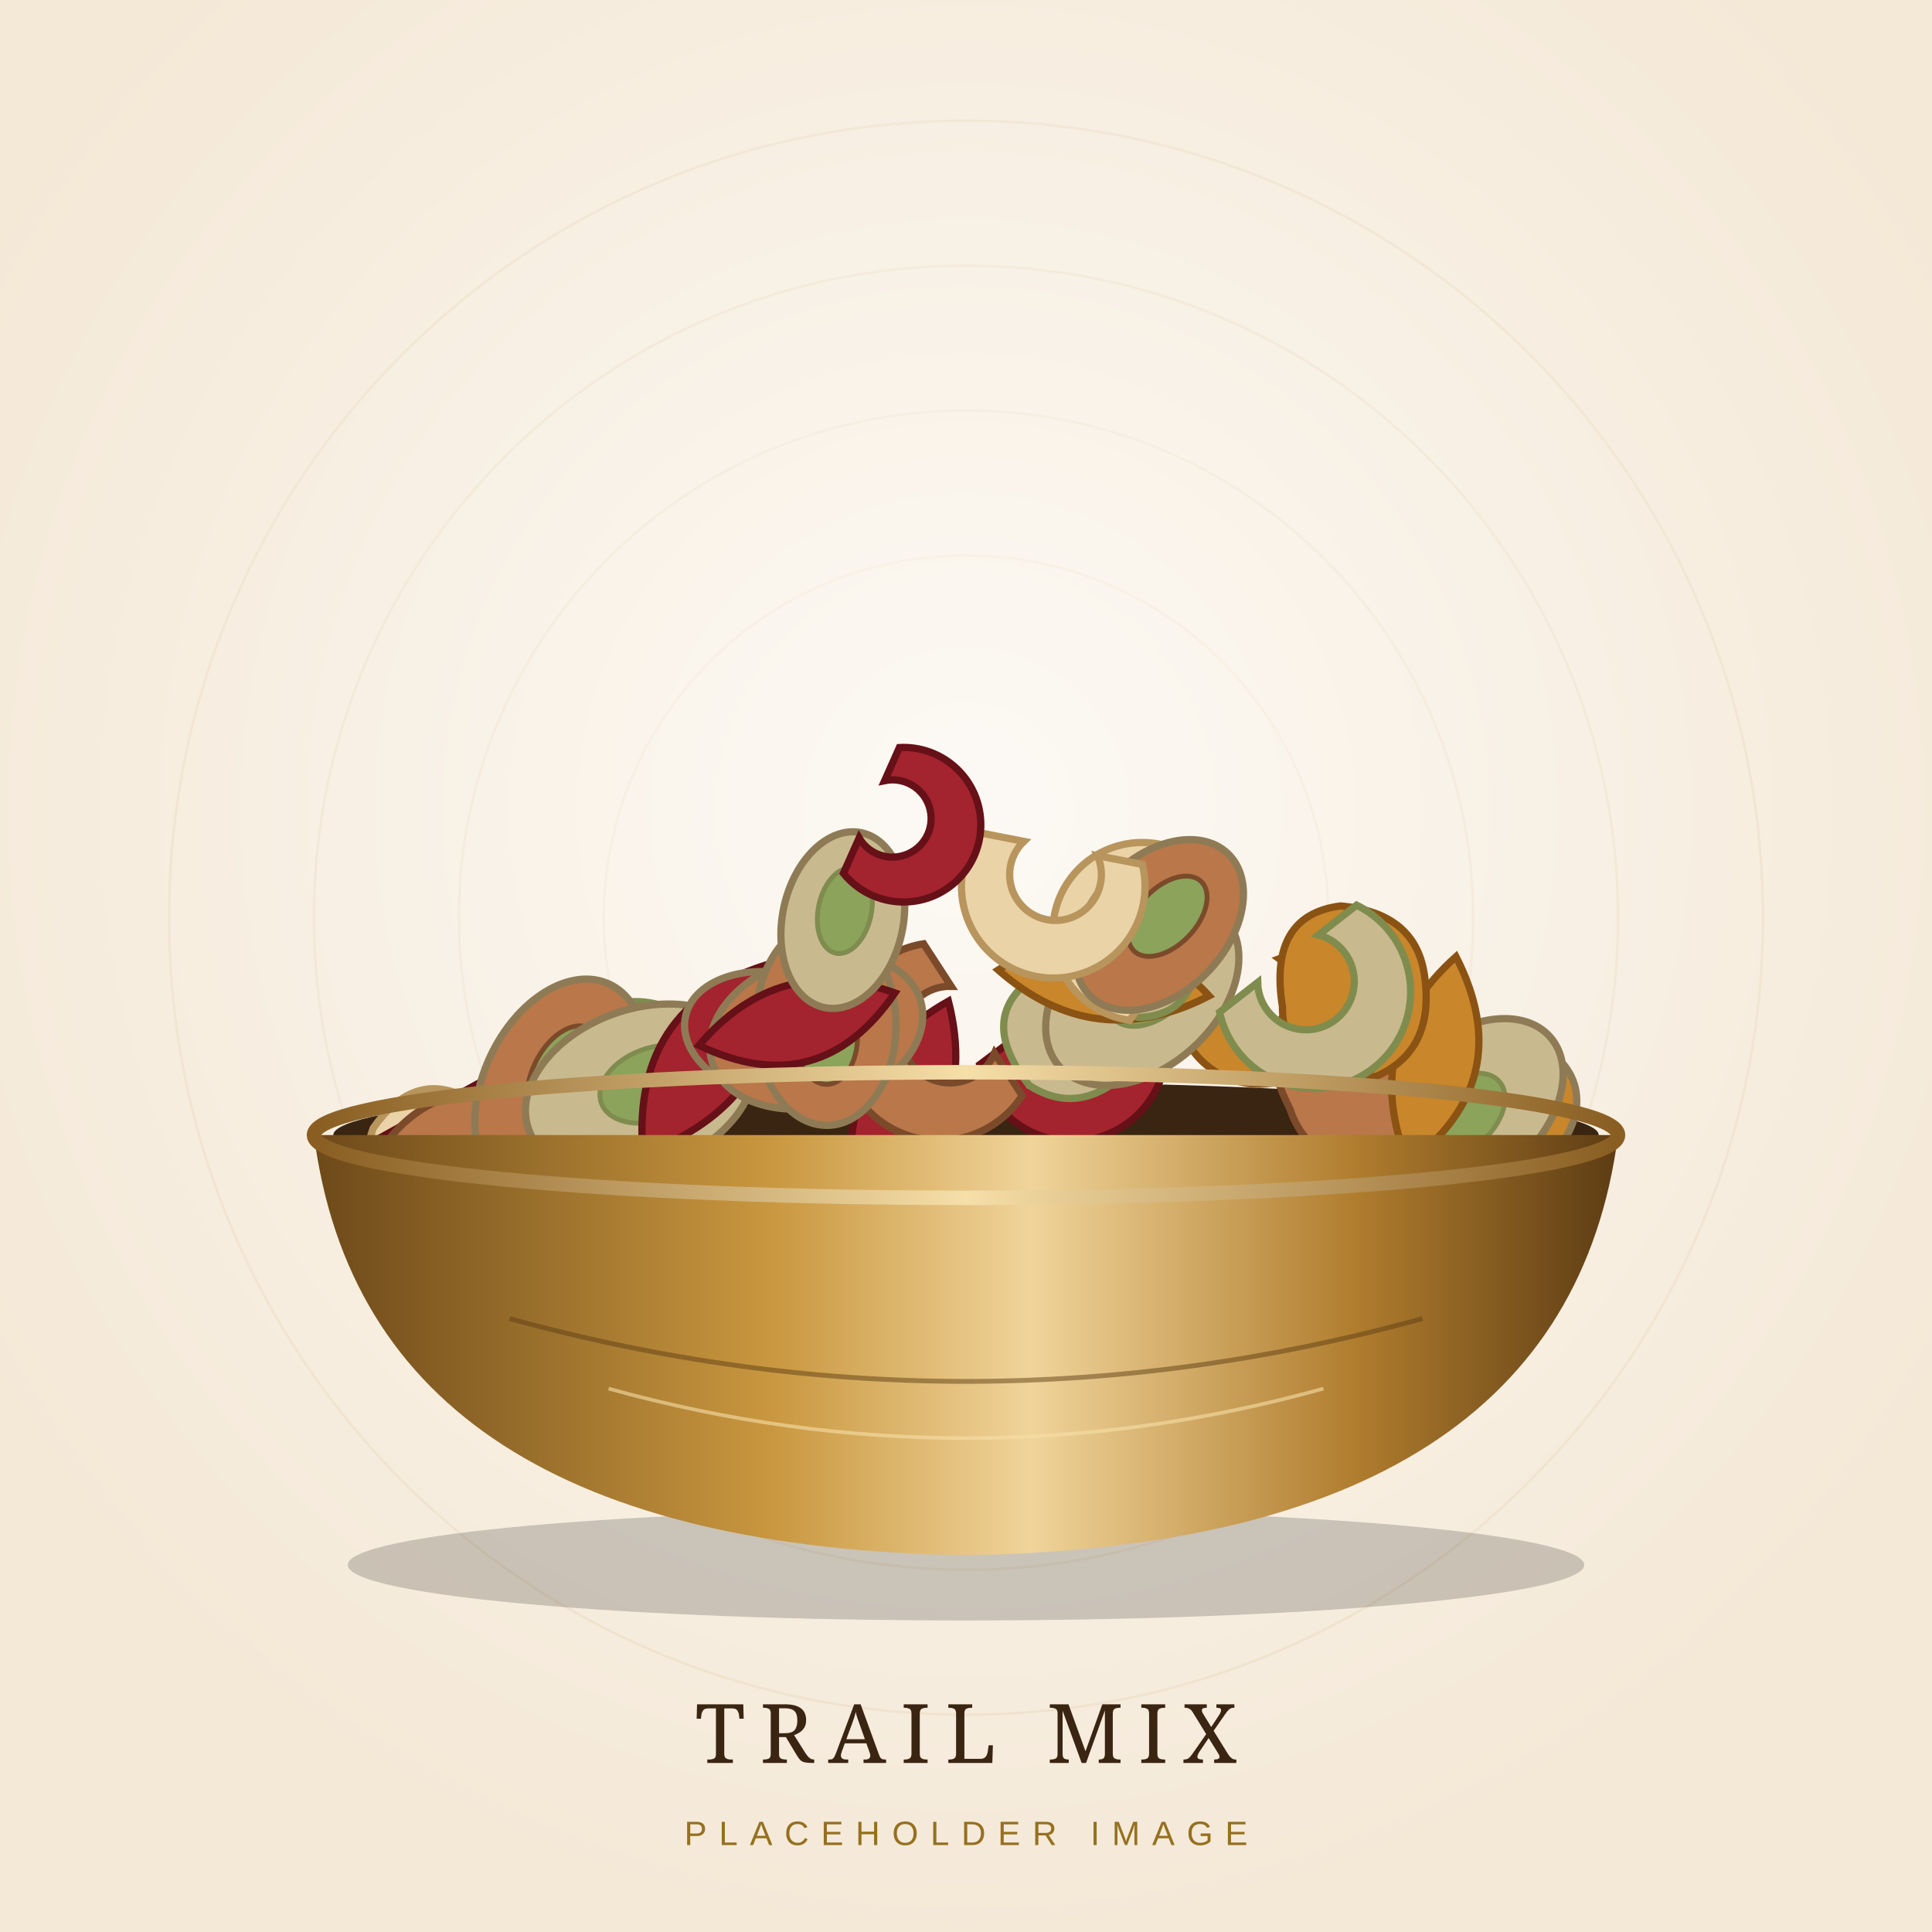
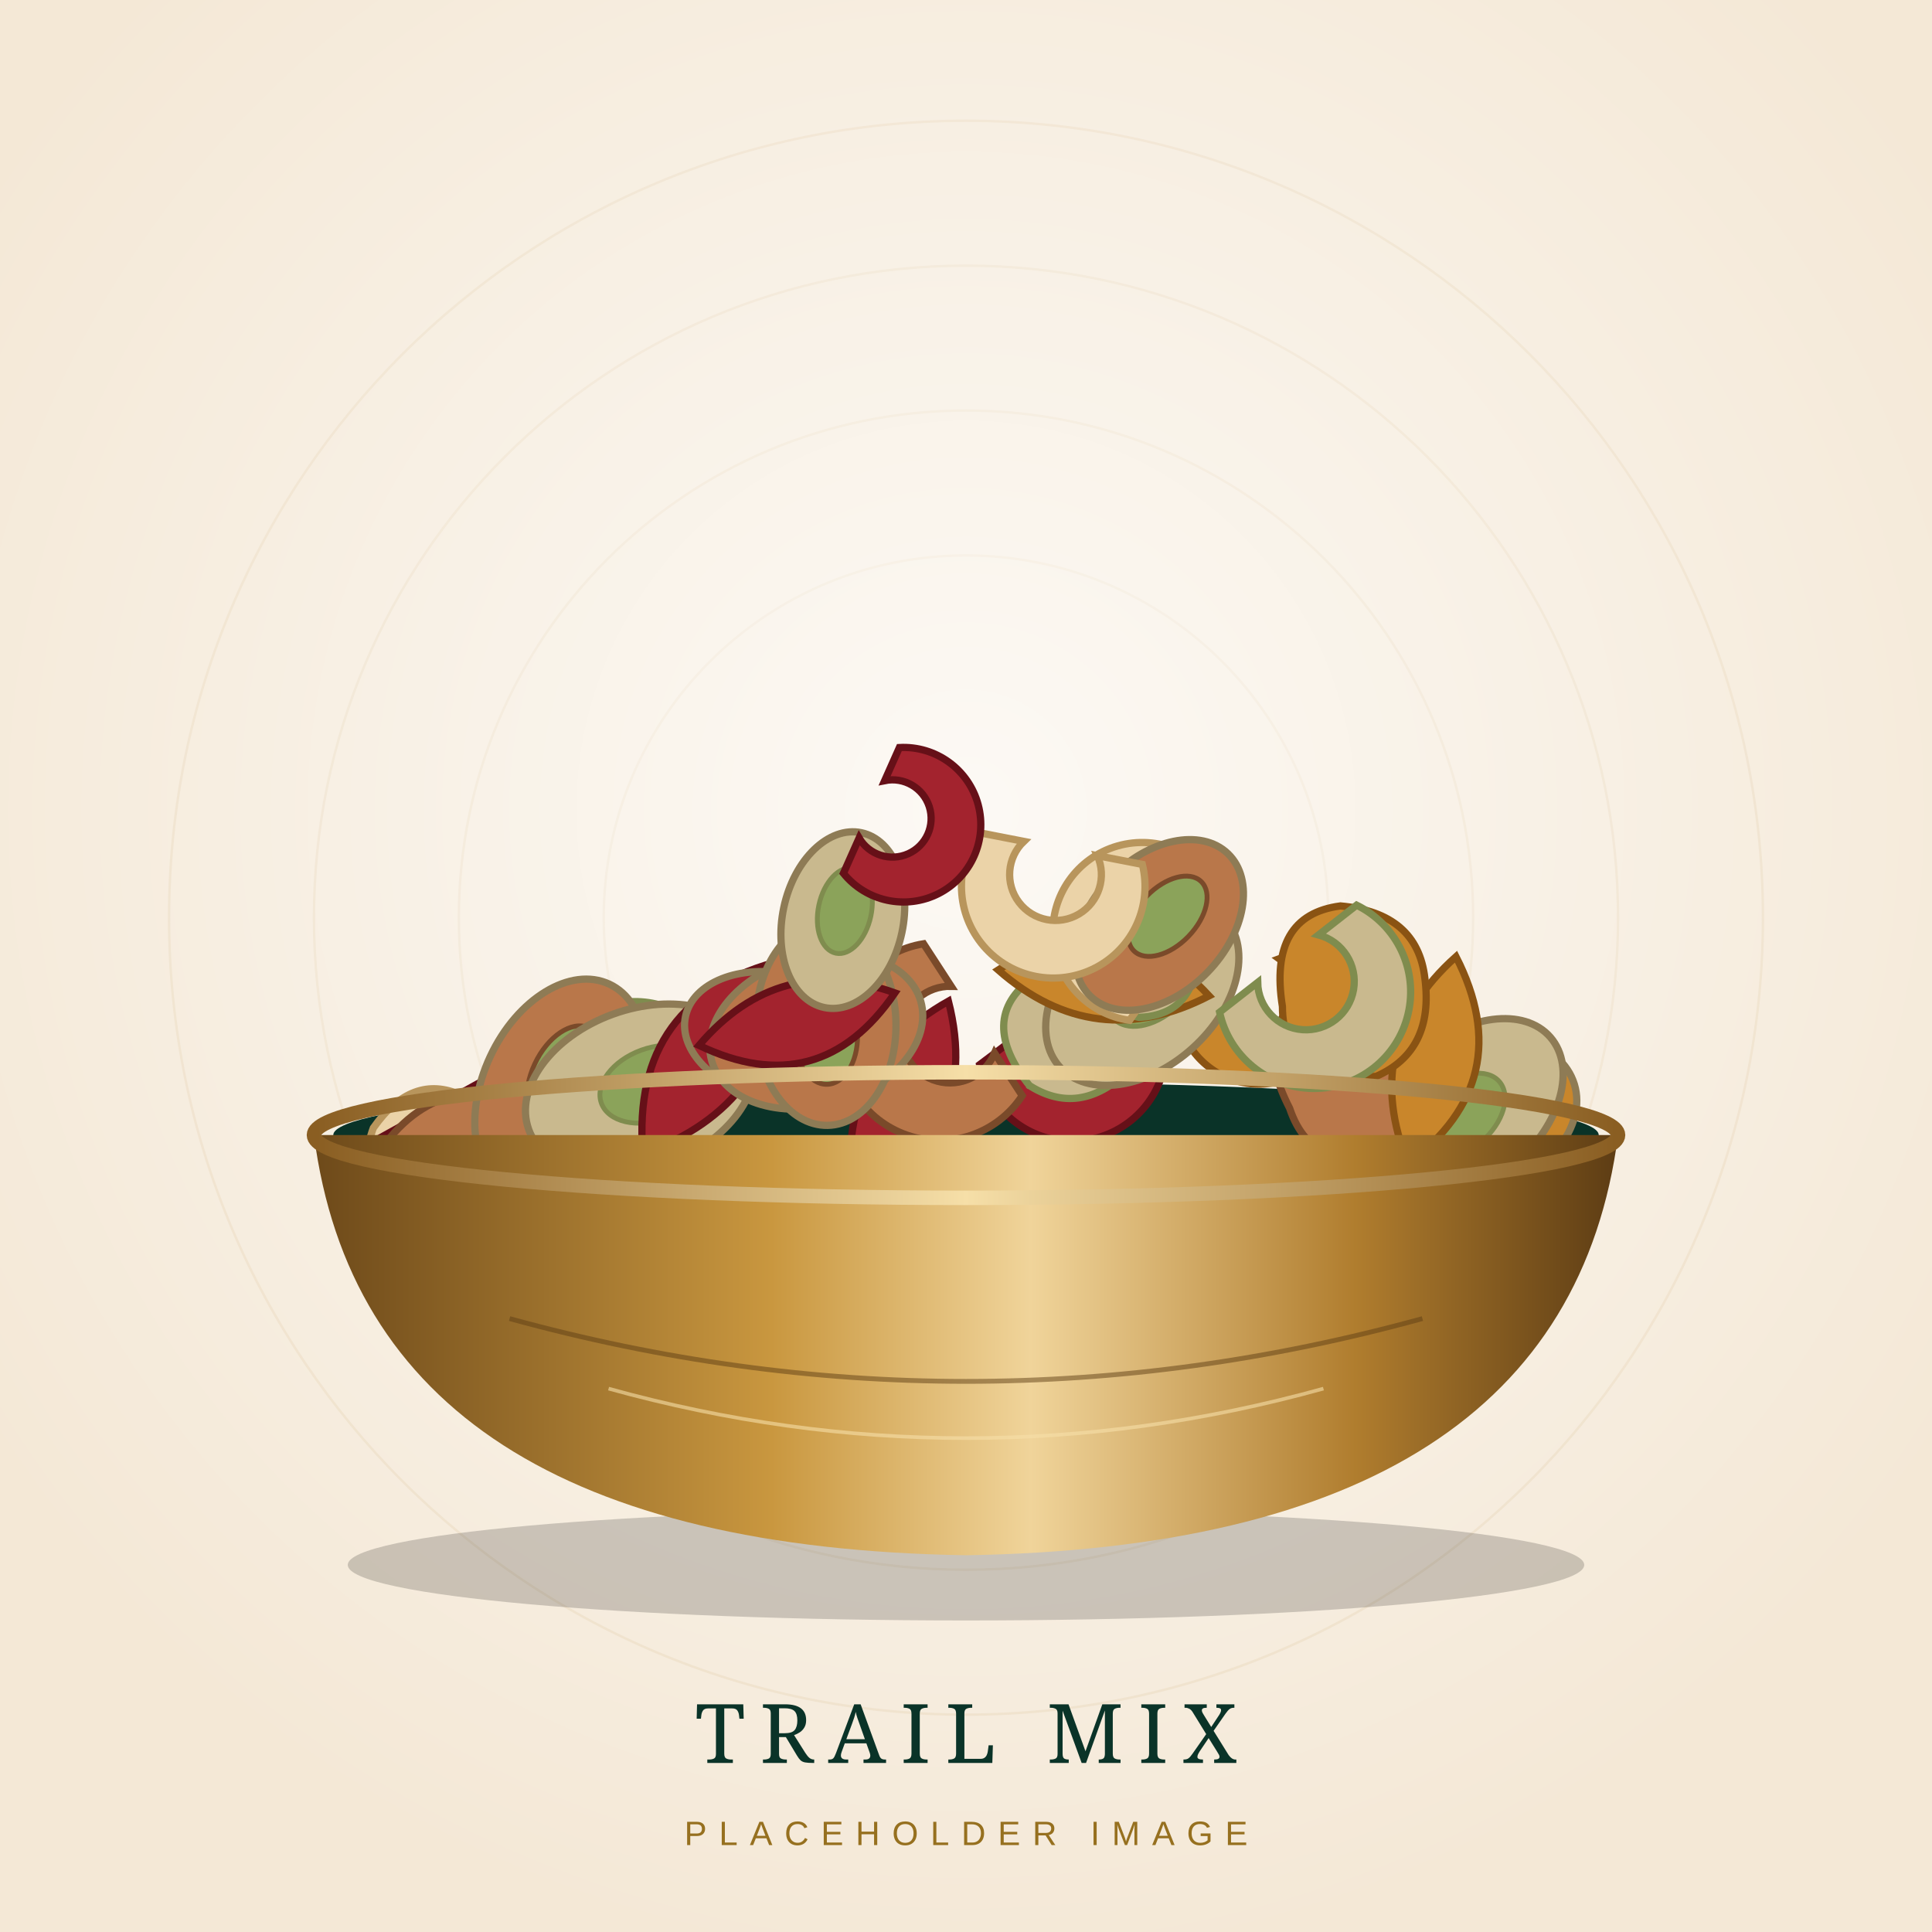
<svg xmlns="http://www.w3.org/2000/svg" viewBox="0 0 800 800" role="img" aria-label="Trail Mix placeholder illustration">
  <defs>
    <linearGradient id="brass" x1="0" y1="0" x2="1" y2="0">
      <stop offset="0" stop-color="#6E4A1A" />
      <stop offset="0.35" stop-color="#C9973F" />
      <stop offset="0.55" stop-color="#F0D49A" />
      <stop offset="0.8" stop-color="#B07D2E" />
      <stop offset="1" stop-color="#5E3D14" />
    </linearGradient>
    <linearGradient id="rim" x1="0" y1="0" x2="1" y2="0">
      <stop offset="0" stop-color="#8A5E22" />
      <stop offset="0.5" stop-color="#F6DFA8" />
      <stop offset="1" stop-color="#8A5E22" />
    </linearGradient>
    <radialGradient id="glow" cx="0.5" cy="0.42" r="0.6">
      <stop offset="0" stop-color="#FFFFFF" stop-opacity="0.75" />
      <stop offset="1" stop-color="#FFFFFF" stop-opacity="0" />
    </radialGradient>
    <radialGradient id="velvet" cx="0.3" cy="0.2" r="0.9">
-       <stop offset="0" stop-color="#4A2A1E" />
-       <stop offset="0.6" stop-color="#22160F" />
-       <stop offset="1" stop-color="#140C08" />
+       <stop offset="0" stop-color="#0F4A3A" />
+       <stop offset="0.6" stop-color="#082C22" />
+       <stop offset="1" stop-color="#041A14" />
    </radialGradient>
  </defs>
  <rect width="800" height="800" fill="#F4E8D6" />
  <g fill="none" stroke="#B8893B" stroke-opacity="0.12">
    <circle cx="400" cy="380" r="150" />
    <circle cx="400" cy="380" r="210" />
    <circle cx="400" cy="380" r="270" />
    <circle cx="400" cy="380" r="330" />
  </g>
  <rect width="800" height="800" fill="url(#glow)" />
-   <ellipse cx="400" cy="470" rx="262" ry="22" fill="#3A2412" />
+   <ellipse cx="400" cy="470" rx="262" ry="22" fill="#0A3328" />
  <g transform="rotate(244 617 477)">
    <ellipse cx="617" cy="477" rx="40" ry="27" fill="#B9774A" stroke="#8E7B55" stroke-width="3" />
    <ellipse cx="622" cy="477" rx="19" ry="12" fill="#8BA35A" stroke="#7A4A2A" stroke-width="2" />
  </g>
  <path transform="rotate(194 182 477)" d="M150,477 q6,-32 32,-26 q32,3 29,29 q-10,26 -32,22 q-26,-3 -29,-26Z" fill="#EBD3A8" stroke="#B8955C" stroke-width="3" />
  <path transform="rotate(221 601 473)" d="M563,458 A42,42 0 1 0 639,458 L618,458 A21,21 0 1 1 584,458Z" fill="#C9B98E" stroke="#7F8C4E" stroke-width="3" />
  <path transform="rotate(331 185 473)" d="M149,458 A40,40 0 1 0 222,458 L202,458 A20,20 0 1 1 169,458Z" fill="#A3232E" stroke="#661018" stroke-width="3" />
  <path transform="rotate(340 189 470)" d="M151,470 Q189,438 227,470 Q189,496 151,470Z" fill="#B9774A" stroke="#7A4A2A" stroke-width="3" />
  <g transform="rotate(163 606 463)">
    <ellipse cx="606" cy="463" rx="48" ry="33" fill="#C9862B" stroke="#8E7B55" stroke-width="3" />
    <ellipse cx="612" cy="463" rx="23" ry="15" fill="#8BA35A" stroke="#8A5313" stroke-width="2" />
  </g>
  <g transform="rotate(355 585 462)">
    <ellipse cx="585" cy="462" rx="45" ry="31" fill="#A3232E" stroke="#8E7B55" stroke-width="3" />
    <ellipse cx="590" cy="462" rx="22" ry="14" fill="#8BA35A" stroke="#661018" stroke-width="2" />
  </g>
  <g transform="rotate(139 608 459)">
    <ellipse cx="608" cy="459" rx="45" ry="30" fill="#C9B98E" stroke="#8E7B55" stroke-width="3" />
    <ellipse cx="613" cy="459" rx="22" ry="14" fill="#8BA35A" stroke="#7F8C4E" stroke-width="2" />
  </g>
  <path transform="rotate(149 259 458)" d="M227,446 A35,35 0 1 0 290,446 L273,446 A17,17 0 1 1 244,446Z" fill="#EBD3A8" stroke="#B8955C" stroke-width="3" />
  <path transform="rotate(116 373 455)" d="M328,455 Q373,417 418,455 Q373,486 328,455Z" fill="#A3232E" stroke="#661018" stroke-width="3" />
  <path transform="rotate(112 265 453)" d="M231,439 A38,38 0 1 0 300,439 L281,439 A19,19 0 1 1 250,439Z" fill="#C9B98E" stroke="#7F8C4E" stroke-width="3" />
  <g transform="rotate(295 232 451)">
    <ellipse cx="232" cy="451" rx="48" ry="32" fill="#B9774A" stroke="#8E7B55" stroke-width="3" />
    <ellipse cx="237" cy="451" rx="23" ry="14" fill="#8BA35A" stroke="#7A4A2A" stroke-width="2" />
  </g>
  <g transform="rotate(340 265 451)">
    <ellipse cx="265" cy="451" rx="49" ry="33" fill="#C9B98E" stroke="#8E7B55" stroke-width="3" />
    <ellipse cx="271" cy="451" rx="23" ry="15" fill="#8BA35A" stroke="#7F8C4E" stroke-width="2" />
  </g>
  <path transform="rotate(237 560 442)" d="M521,442 q8,-39 39,-31 q39,4 35,35 q-12,31 -39,27 q-31,-4 -35,-31Z" fill="#B9774A" stroke="#7A4A2A" stroke-width="3" />
  <path transform="rotate(103 593 439)" d="M549,439 Q593,402 637,439 Q593,470 549,439Z" fill="#C9862B" stroke="#8A5313" stroke-width="3" />
  <path transform="rotate(306 295 438)" d="M246,438 Q295,396 345,438 Q295,472 246,438Z" fill="#A3232E" stroke="#661018" stroke-width="3" />
  <path transform="rotate(323 442 431)" d="M407,417 A39,39 0 1 0 477,417 L458,417 A19,19 0 1 1 426,417Z" fill="#A3232E" stroke="#661018" stroke-width="3" />
  <path transform="rotate(57 390 430)" d="M353,415 A41,41 0 1 0 428,415 L407,415 A20,20 0 1 1 374,415Z" fill="#B9774A" stroke="#7A4A2A" stroke-width="3" />
  <g transform="rotate(12 322 429)">
    <ellipse cx="322" cy="429" rx="39" ry="26" fill="#A3232E" stroke="#8E7B55" stroke-width="3" />
    <ellipse cx="327" cy="429" rx="18" ry="12" fill="#8BA35A" stroke="#661018" stroke-width="2" />
  </g>
  <g transform="rotate(344 338 427)">
    <ellipse cx="338" cy="427" rx="45" ry="31" fill="#B9774A" stroke="#8E7B55" stroke-width="3" />
    <ellipse cx="344" cy="427" rx="22" ry="14" fill="#8BA35A" stroke="#7A4A2A" stroke-width="2" />
  </g>
  <g transform="rotate(89 342 424)">
    <ellipse cx="342" cy="424" rx="42" ry="29" fill="#B9774A" stroke="#8E7B55" stroke-width="3" />
    <ellipse cx="347" cy="424" rx="20" ry="13" fill="#8BA35A" stroke="#7A4A2A" stroke-width="2" />
  </g>
  <path transform="rotate(310 449 423)" d="M414,423 q7,-35 35,-28 q35,3 31,31 q-10,28 -35,24 q-28,-3 -31,-28Z" fill="#C9B98E" stroke="#7F8C4E" stroke-width="3" />
  <path transform="rotate(165 330 422)" d="M288,422 Q330,386 372,422 Q330,451 288,422Z" fill="#A3232E" stroke="#661018" stroke-width="3" />
  <path transform="rotate(340 521 414)" d="M490,401 A34,34 0 1 0 552,401 L535,401 A17,17 0 1 1 507,401Z" fill="#C9862B" stroke="#8A5313" stroke-width="3" />
  <g transform="rotate(318 473 411)">
    <ellipse cx="473" cy="411" rx="46" ry="31" fill="#C9B98E" stroke="#8E7B55" stroke-width="3" />
    <ellipse cx="479" cy="411" rx="22" ry="14" fill="#8BA35A" stroke="#7F8C4E" stroke-width="2" />
  </g>
  <path transform="rotate(255 560 409)" d="M522,409 q8,-38 38,-30 q38,4 34,34 q-11,30 -38,26 q-30,-4 -34,-30Z" fill="#C9862B" stroke="#8A5313" stroke-width="3" />
  <path transform="rotate(322 542 408)" d="M506,394 A40,40 0 1 0 578,394 L558,394 A20,20 0 1 1 526,394Z" fill="#C9B98E" stroke="#7F8C4E" stroke-width="3" />
  <path transform="rotate(7 457 407)" d="M413,407 Q457,370 501,407 Q457,437 413,407Z" fill="#C9862B" stroke="#8A5313" stroke-width="3" />
  <path transform="rotate(81 471 392)" d="M439,392 q6,-32 32,-25 q32,3 29,29 q-10,25 -32,22 q-25,-3 -29,-25Z" fill="#C9B98E" stroke="#7F8C4E" stroke-width="3" />
  <path transform="rotate(125 476 388)" d="M443,375 A37,37 0 1 0 509,375 L491,375 A18,18 0 1 1 461,375Z" fill="#EBD3A8" stroke="#B8955C" stroke-width="3" />
  <g transform="rotate(314 480 383)">
    <ellipse cx="480" cy="383" rx="41" ry="28" fill="#B9774A" stroke="#8E7B55" stroke-width="3" />
    <ellipse cx="485" cy="383" rx="20" ry="12" fill="#8BA35A" stroke="#7A4A2A" stroke-width="2" />
  </g>
  <g transform="rotate(282 349 381)">
    <ellipse cx="349" cy="381" rx="37" ry="25" fill="#C9B98E" stroke="#8E7B55" stroke-width="3" />
    <ellipse cx="353" cy="381" rx="18" ry="11" fill="#8BA35A" stroke="#7F8C4E" stroke-width="2" />
  </g>
  <path transform="rotate(11 436 365)" d="M402,351 A38,38 0 1 0 471,351 L452,351 A19,19 0 1 1 421,351Z" fill="#EBD3A8" stroke="#B8955C" stroke-width="3" />
  <path transform="rotate(294 372 340)" d="M343,328 A32,32 0 1 0 400,328 L385,328 A16,16 0 1 1 359,328Z" fill="#A3232E" stroke="#661018" stroke-width="3" />
  <ellipse cx="400" cy="648" rx="256" ry="23" fill="#000" opacity="0.18" />
  <path d="M130,470 Q152,640 400,644 Q648,640 670,470Z" fill="url(#brass)" />
  <path d="M211,546 Q400,598 589,546" stroke="#5E3D14" stroke-width="2" fill="none" opacity="0.5" />
  <path d="M252,575 Q400,616 548,575" stroke="#F6DFA8" stroke-width="1.5" fill="none" opacity="0.6" />
  <ellipse cx="400" cy="470" rx="270" ry="26" fill="none" stroke="url(#rim)" stroke-width="6" />
-   <text x="400" y="730" text-anchor="middle" font-family="Georgia, serif" font-size="34" letter-spacing="6" fill="#3A2412">TRAIL MIX</text>
+   <text x="400" y="730" text-anchor="middle" font-family="Georgia, serif" font-size="34" letter-spacing="6" fill="#0A3328">TRAIL MIX</text>
  <text x="400" y="764" text-anchor="middle" font-family="Arial, sans-serif" font-size="14" letter-spacing="5" fill="#96701F">PLACEHOLDER IMAGE</text>
</svg>
